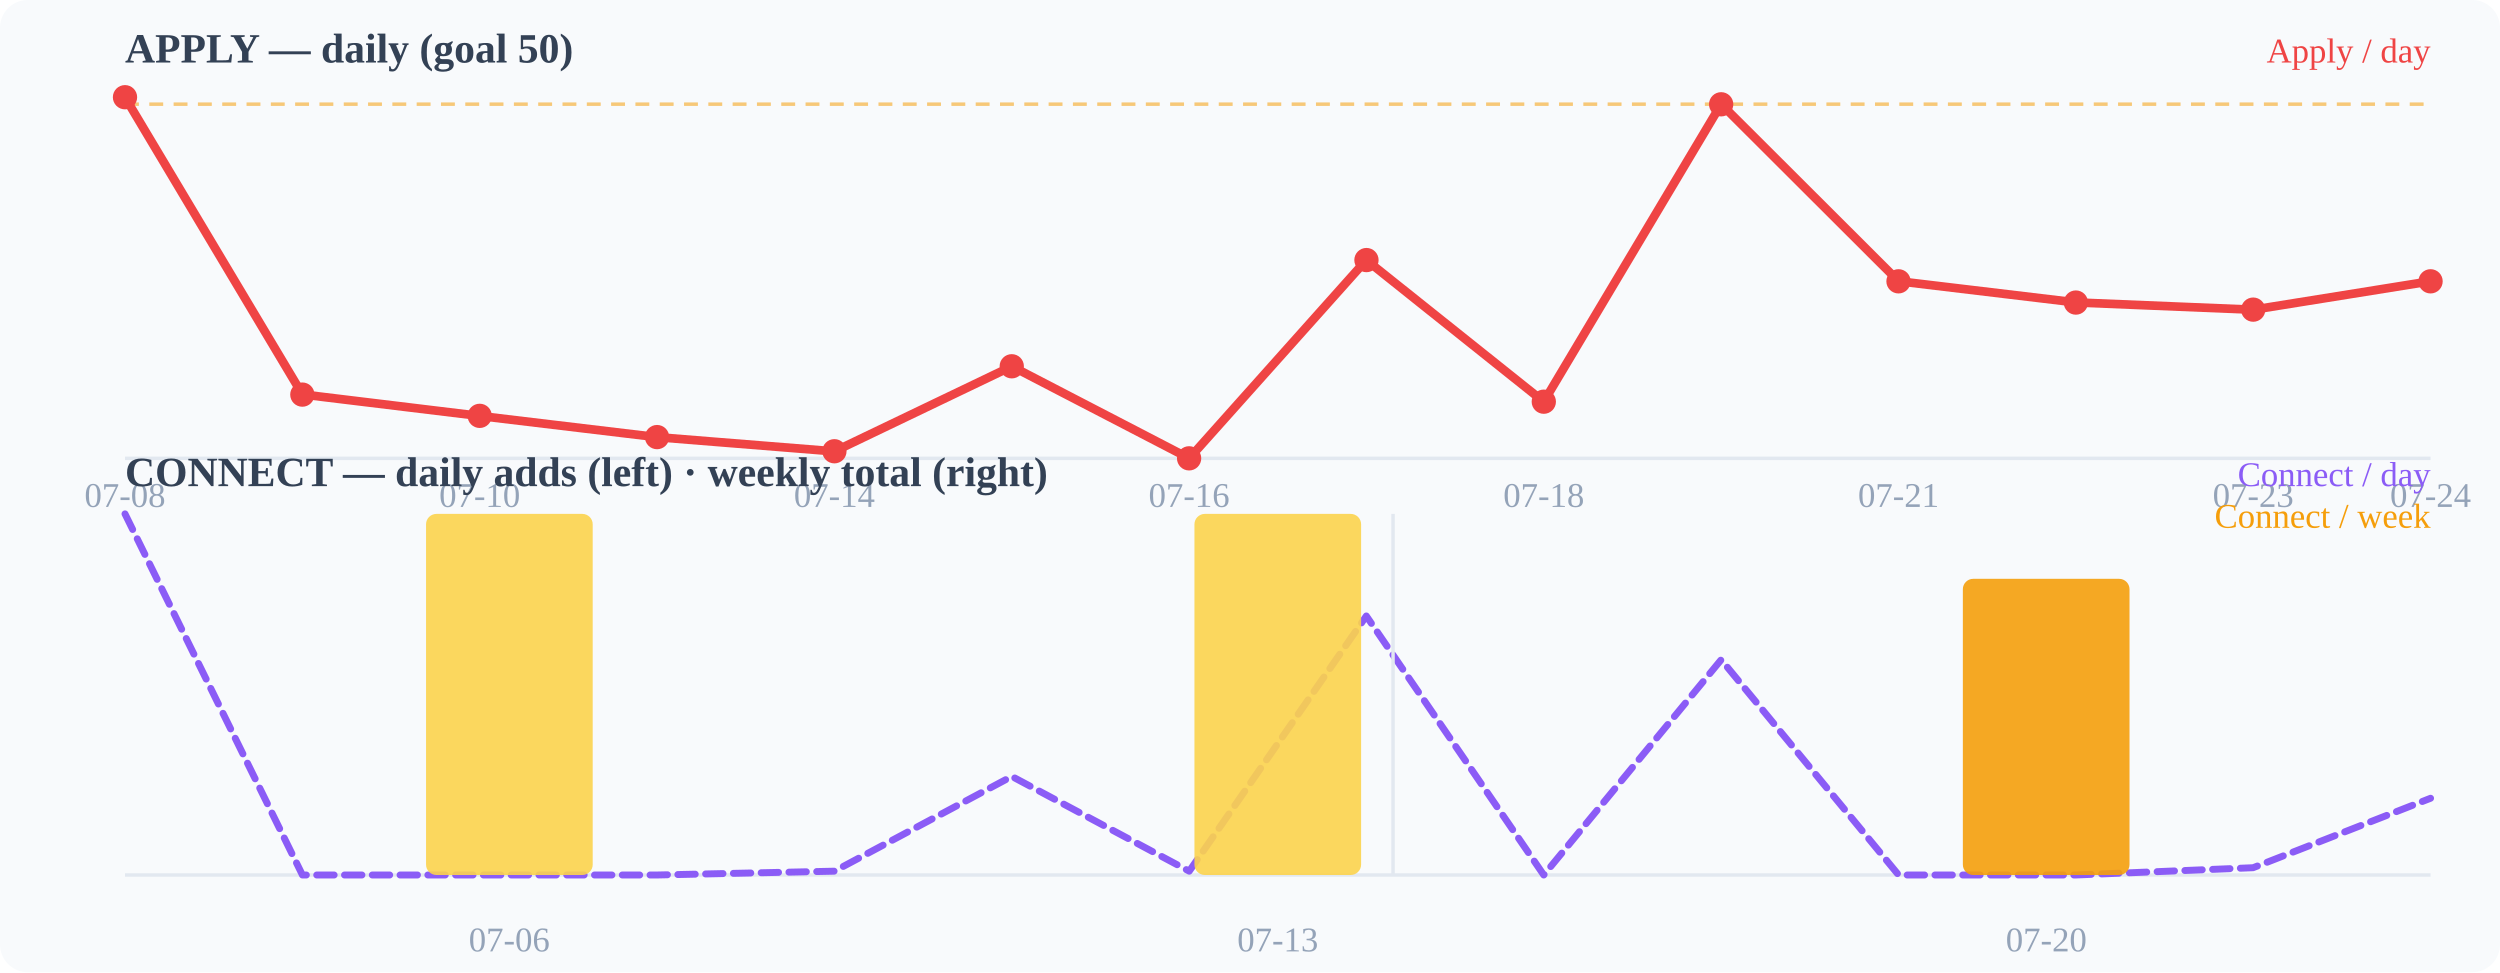
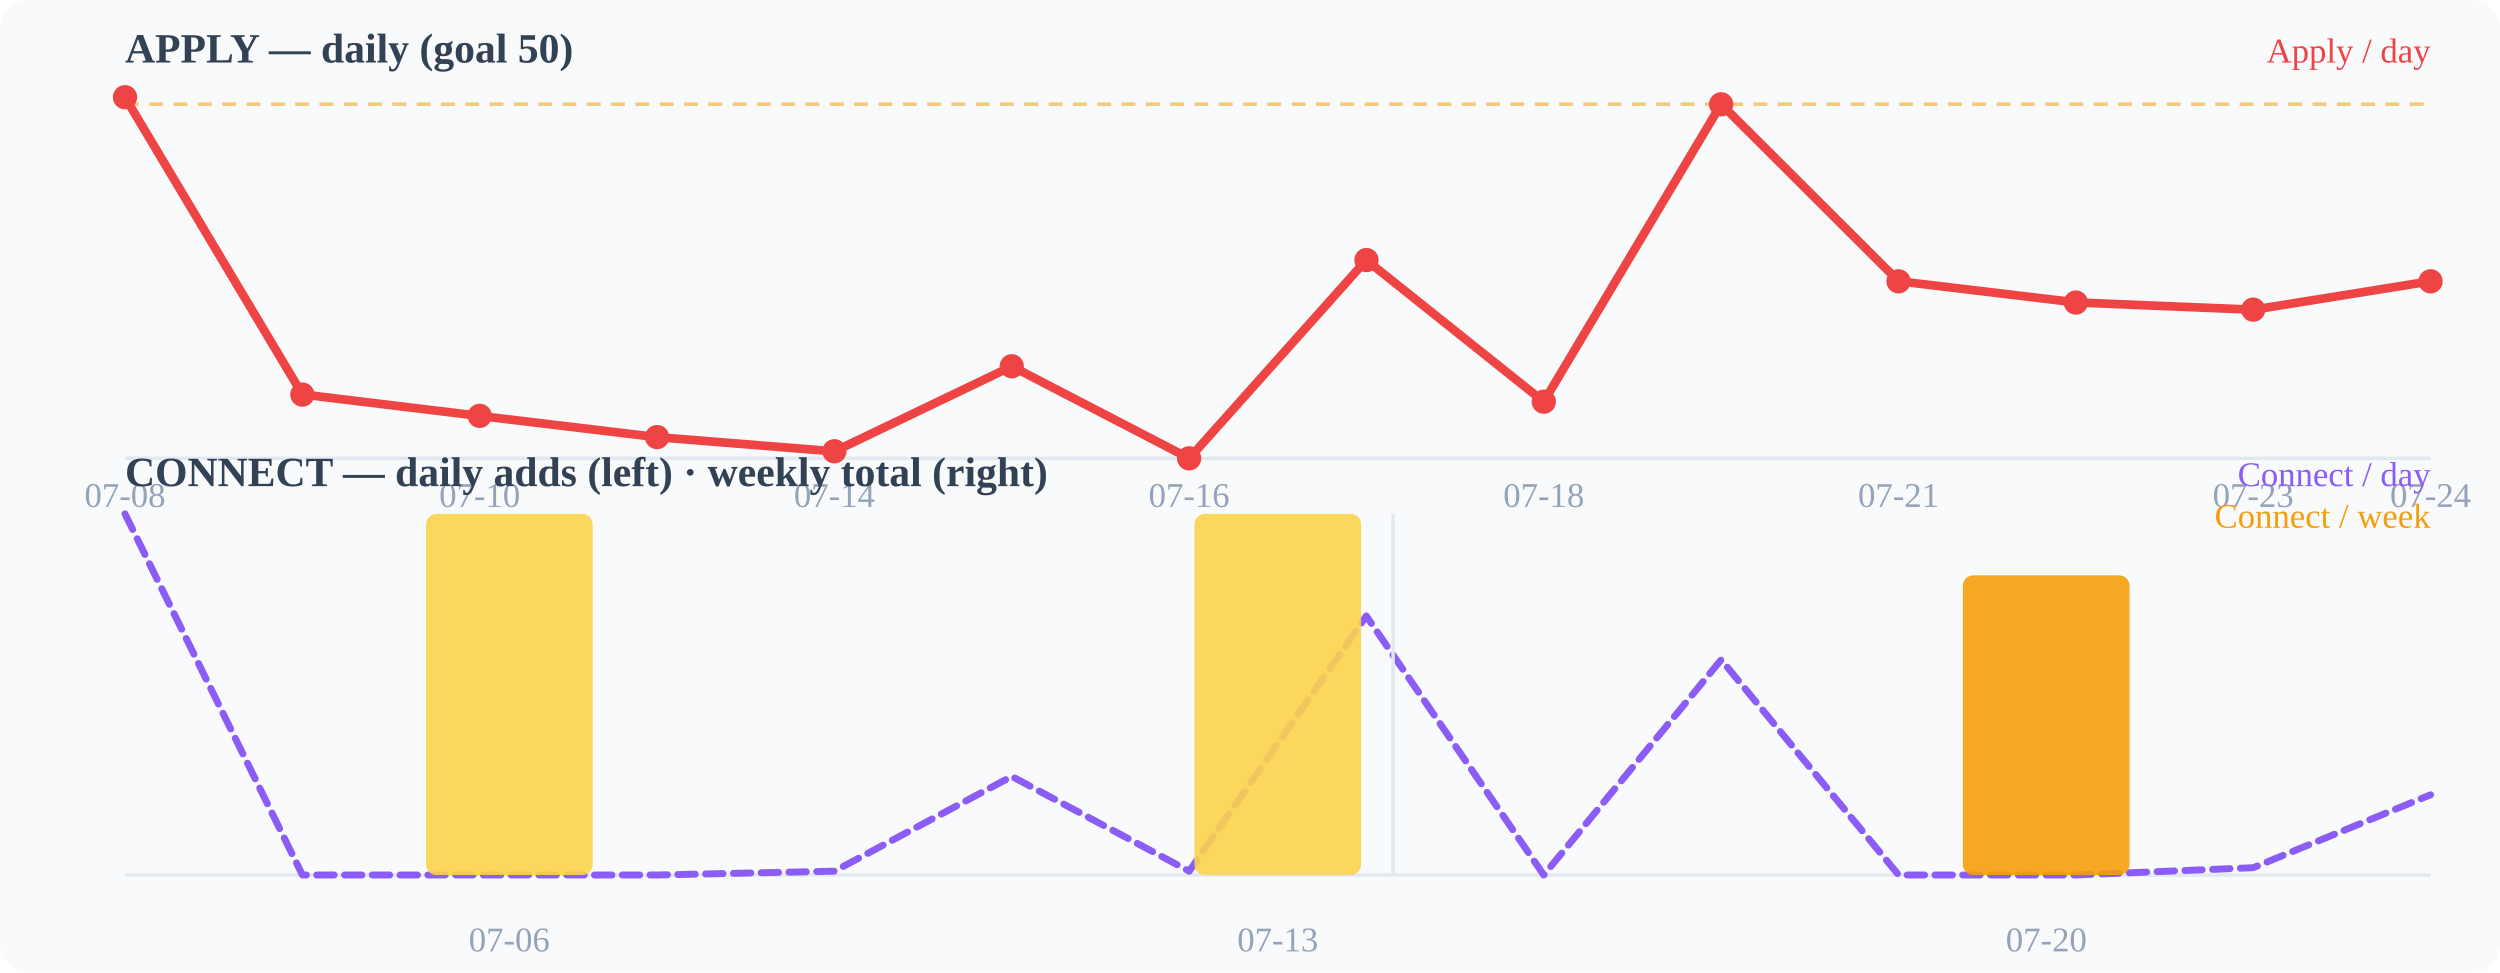
<svg xmlns="http://www.w3.org/2000/svg" width="720" height="280" viewBox="0 0 720 280">
  <rect width="720" height="280" fill="#f8fafc" rx="8" />
  <text x="36" y="18" font-size="12" font-weight="600" fill="#334155">APPLY — daily (goal 50)</text>
  <line x1="36" y1="132" x2="700" y2="132" stroke="#e2e8f0" stroke-width="1" />
  <line x1="36" y1="30.0" x2="700" y2="30.0" stroke="#f59e0b" stroke-width="1" stroke-dasharray="4 3" opacity="0.55" />
  <polyline points="36.0,28.0 87.1,113.6 138.2,119.8 189.2,125.9 240.3,130.0 291.4,105.5 342.5,132.0 393.5,74.9 444.6,115.7 495.7,30.0 546.8,81.0 597.8,87.1 648.9,89.2 700.0,81.0" fill="none" stroke="#ef4444" stroke-width="2.5" stroke-linecap="round" stroke-linejoin="round" />
  <circle cx="36" cy="28" r="3.5" fill="#ef4444" />
  <circle cx="87.077" cy="113.647" r="3.5" fill="#ef4444" />
  <circle cx="138.154" cy="119.765" r="3.5" fill="#ef4444" />
  <circle cx="189.231" cy="125.882" r="3.5" fill="#ef4444" />
  <circle cx="240.308" cy="129.961" r="3.5" fill="#ef4444" />
  <circle cx="291.385" cy="105.49" r="3.5" fill="#ef4444" />
  <circle cx="342.462" cy="132" r="3.5" fill="#ef4444" />
  <circle cx="393.538" cy="74.902" r="3.5" fill="#ef4444" />
  <circle cx="444.615" cy="115.686" r="3.5" fill="#ef4444" />
  <circle cx="495.692" cy="30.039" r="3.5" fill="#ef4444" />
  <circle cx="546.769" cy="81.02" r="3.5" fill="#ef4444" />
  <circle cx="597.846" cy="87.137" r="3.5" fill="#ef4444" />
  <circle cx="648.923" cy="89.176" r="3.5" fill="#ef4444" />
  <circle cx="700" cy="81.02" r="3.5" fill="#ef4444" />
  <text x="36" y="146" font-size="10" fill="#94a3b8" text-anchor="middle">07-08</text>
  <text x="138.154" y="146" font-size="10" fill="#94a3b8" text-anchor="middle">07-10</text>
  <text x="240.308" y="146" font-size="10" fill="#94a3b8" text-anchor="middle">07-14</text>
  <text x="342.462" y="146" font-size="10" fill="#94a3b8" text-anchor="middle">07-16</text>
  <text x="444.615" y="146" font-size="10" fill="#94a3b8" text-anchor="middle">07-18</text>
  <text x="546.769" y="146" font-size="10" fill="#94a3b8" text-anchor="middle">07-21</text>
  <text x="648.923" y="146" font-size="10" fill="#94a3b8" text-anchor="middle">07-23</text>
  <text x="700" y="146" font-size="10" fill="#94a3b8" text-anchor="middle">07-24</text>
  <text x="36" y="140" font-size="12" font-weight="600" fill="#334155">CONNECT — daily adds (left) · weekly total (right)</text>
  <line x1="36" y1="252" x2="700" y2="252" stroke="#e2e8f0" stroke-width="1" />
-   <polyline points="36.0,148.0 87.1,252.0 138.2,252.0 189.2,252.0 240.3,250.9 291.4,223.6 342.5,250.9 393.5,177.4 444.6,252.0 495.7,190.0 546.8,252.0 597.8,252.0 648.9,249.9 700.0,229.9" fill="none" stroke="#8b5cf6" stroke-width="2" stroke-linecap="round" stroke-linejoin="round" stroke-dasharray="5 3" />
+   <polyline points="36.0,148.0 87.1,252.0 138.2,252.0 189.2,252.0 240.3,250.9 291.4,223.6 342.5,250.9 393.5,177.4 444.6,252.0 495.7,190.0 546.8,252.0 597.8,252.0 648.9,249.9 700.0,228.9" fill="none" stroke="#8b5cf6" stroke-width="2" stroke-linecap="round" stroke-linejoin="round" stroke-dasharray="5 3" />
  <rect x="122.7" y="148.0" width="48" height="104.0" rx="3" fill="#fcd34d" opacity="0.9" />
  <rect x="344.0" y="148.0" width="48" height="104.0" rx="3" fill="#fcd34d" opacity="0.9" />
-   <rect x="565.3" y="166.7" width="48" height="85.3" rx="3" fill="#f59e0b" opacity="0.9" />
+   <rect x="565.3" y="165.7" width="48" height="86.3" rx="3" fill="#f59e0b" opacity="0.9" />
  <line x1="401.2" y1="148" x2="401.2" y2="252" stroke="#e2e8f0" stroke-width="1" />
  <text x="146.667" y="274" font-size="10" fill="#94a3b8" text-anchor="middle">07-06</text>
  <text x="368" y="274" font-size="10" fill="#94a3b8" text-anchor="middle">07-13</text>
  <text x="589.333" y="274" font-size="10" fill="#94a3b8" text-anchor="middle">07-20</text>
  <text x="700" y="18" font-size="10" fill="#ef4444" text-anchor="end">Apply / day</text>
  <text x="700" y="140" font-size="10" fill="#8b5cf6" text-anchor="end">Connect / day</text>
  <text x="700" y="152" font-size="10" fill="#f59e0b" text-anchor="end">Connect / week</text>
</svg>
